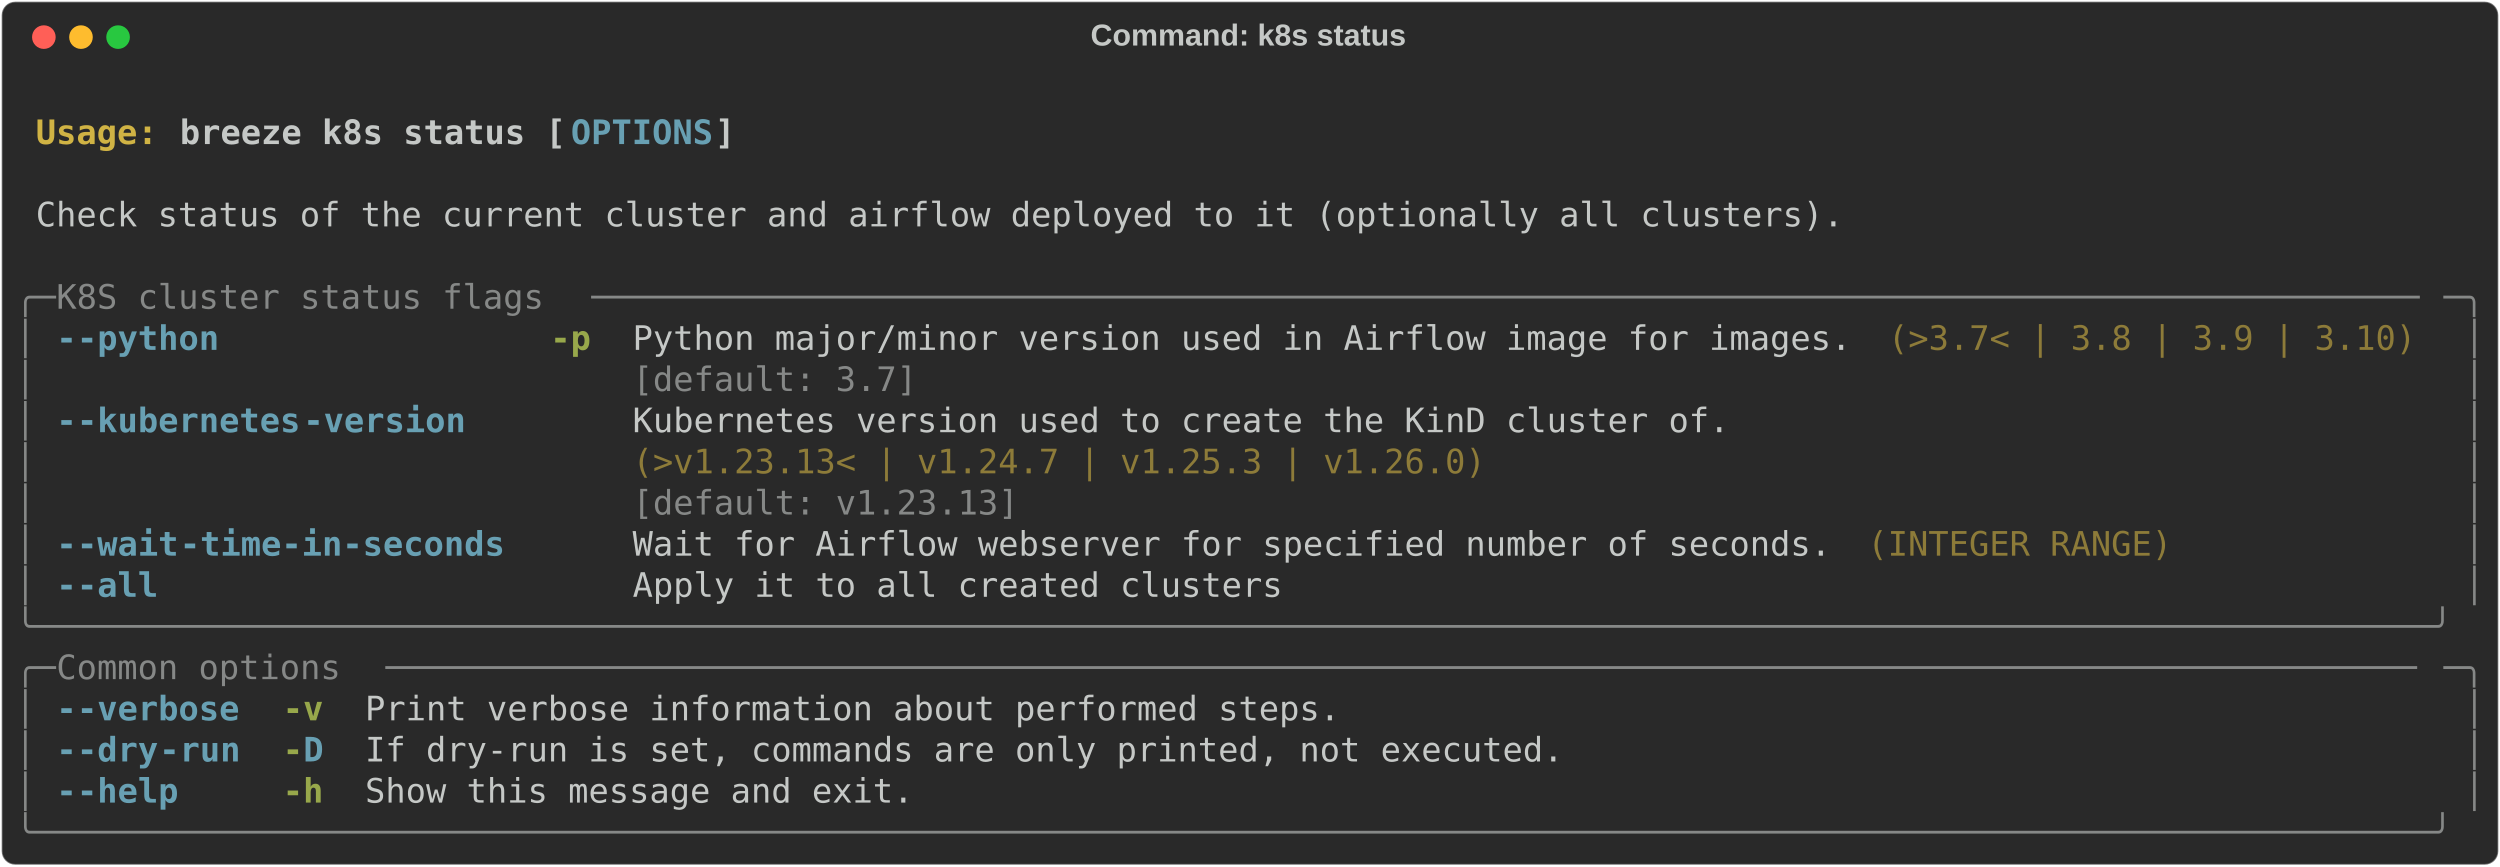
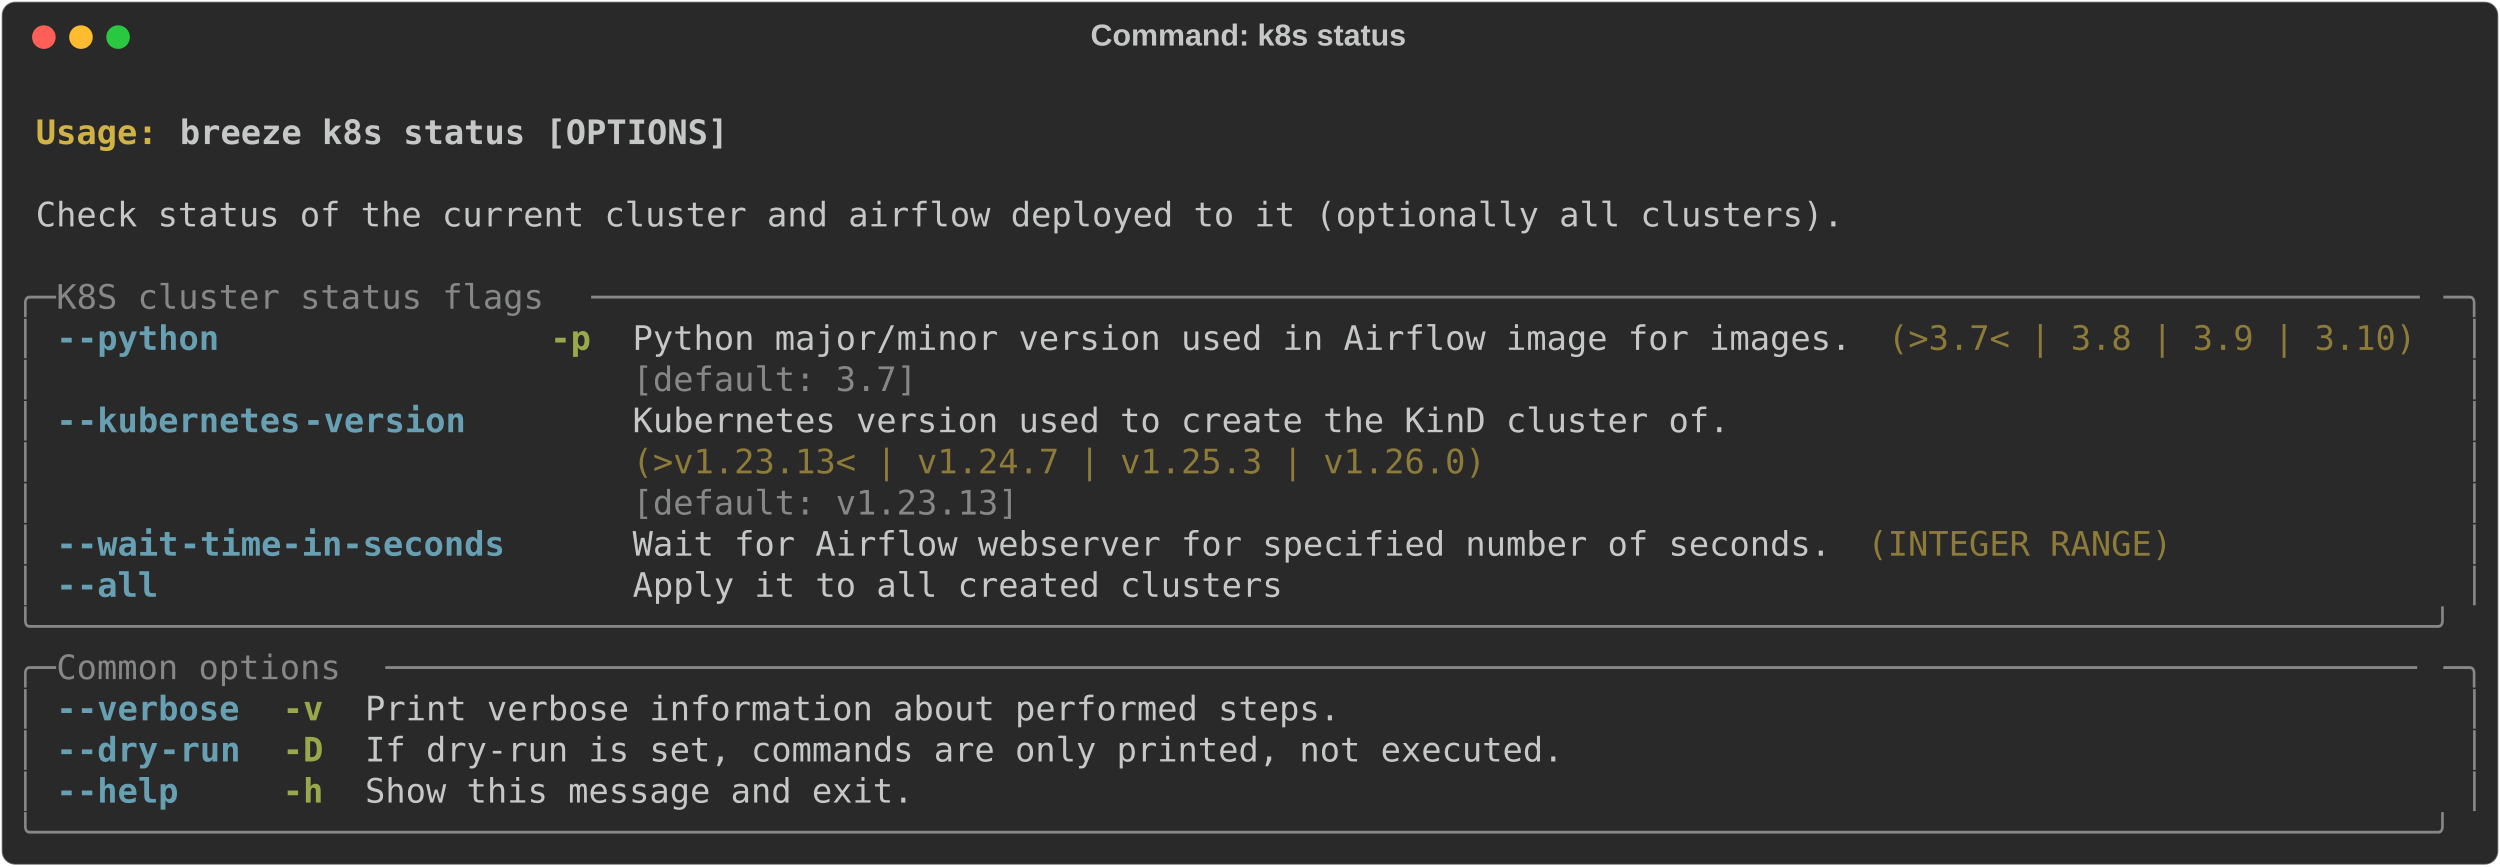
<svg xmlns="http://www.w3.org/2000/svg" class="rich-terminal" viewBox="0 0 1482 513.6">
  <style>

    @font-face {
        font-family: "Fira Code";
        src: local("FiraCode-Regular"),
                url("https://cdnjs.cloudflare.com/ajax/libs/firacode/6.2.0/woff2/FiraCode-Regular.woff2") format("woff2"),
                url("https://cdnjs.cloudflare.com/ajax/libs/firacode/6.2.0/woff/FiraCode-Regular.woff") format("woff");
        font-style: normal;
        font-weight: 400;
    }
    @font-face {
        font-family: "Fira Code";
        src: local("FiraCode-Bold"),
                url("https://cdnjs.cloudflare.com/ajax/libs/firacode/6.2.0/woff2/FiraCode-Bold.woff2") format("woff2"),
                url("https://cdnjs.cloudflare.com/ajax/libs/firacode/6.2.0/woff/FiraCode-Bold.woff") format("woff");
        font-style: bold;
        font-weight: 700;
    }

    .breeze-k8s-status-matrix {
        font-family: Fira Code, monospace;
        font-size: 20px;
        line-height: 24.4px;
        font-variant-east-asian: full-width;
    }

    .breeze-k8s-status-title {
        font-size: 18px;
        font-weight: bold;
        font-family: arial;
    }

    .breeze-k8s-status-r1 { fill: #c5c8c6;font-weight: bold }
.breeze-k8s-status-r2 { fill: #c5c8c6 }
.breeze-k8s-status-r3 { fill: #d0b344;font-weight: bold }
- .breeze-k8s-status-r4 { fill: #68a0b3;font-weight: bold }
- .breeze-k8s-status-r5 { fill: #868887 }
+ .breeze-k8s-status-r4 { fill: #868887 }
+ .breeze-k8s-status-r5 { fill: #68a0b3;font-weight: bold }
.breeze-k8s-status-r6 { fill: #98a84b;font-weight: bold }
.breeze-k8s-status-r7 { fill: #8d7b39 }
    </style>
  <defs>
    <clipPath id="breeze-k8s-status-clip-terminal">
      <rect x="0" y="0" width="1463.0" height="462.6" />
    </clipPath>
    <clipPath id="breeze-k8s-status-line-0">
      <rect x="0" y="1.5" width="1464" height="24.65" />
    </clipPath>
    <clipPath id="breeze-k8s-status-line-1">
      <rect x="0" y="25.9" width="1464" height="24.65" />
    </clipPath>
    <clipPath id="breeze-k8s-status-line-2">
      <rect x="0" y="50.3" width="1464" height="24.65" />
    </clipPath>
    <clipPath id="breeze-k8s-status-line-3">
      <rect x="0" y="74.7" width="1464" height="24.65" />
    </clipPath>
    <clipPath id="breeze-k8s-status-line-4">
      <rect x="0" y="99.1" width="1464" height="24.65" />
    </clipPath>
    <clipPath id="breeze-k8s-status-line-5">
      <rect x="0" y="123.5" width="1464" height="24.65" />
    </clipPath>
    <clipPath id="breeze-k8s-status-line-6">
      <rect x="0" y="147.9" width="1464" height="24.65" />
    </clipPath>
    <clipPath id="breeze-k8s-status-line-7">
      <rect x="0" y="172.3" width="1464" height="24.65" />
    </clipPath>
    <clipPath id="breeze-k8s-status-line-8">
      <rect x="0" y="196.7" width="1464" height="24.65" />
    </clipPath>
    <clipPath id="breeze-k8s-status-line-9">
      <rect x="0" y="221.1" width="1464" height="24.65" />
    </clipPath>
    <clipPath id="breeze-k8s-status-line-10">
      <rect x="0" y="245.5" width="1464" height="24.65" />
    </clipPath>
    <clipPath id="breeze-k8s-status-line-11">
      <rect x="0" y="269.9" width="1464" height="24.65" />
    </clipPath>
    <clipPath id="breeze-k8s-status-line-12">
      <rect x="0" y="294.3" width="1464" height="24.65" />
    </clipPath>
    <clipPath id="breeze-k8s-status-line-13">
      <rect x="0" y="318.7" width="1464" height="24.65" />
    </clipPath>
    <clipPath id="breeze-k8s-status-line-14">
      <rect x="0" y="343.1" width="1464" height="24.65" />
    </clipPath>
    <clipPath id="breeze-k8s-status-line-15">
      <rect x="0" y="367.5" width="1464" height="24.65" />
    </clipPath>
    <clipPath id="breeze-k8s-status-line-16">
      <rect x="0" y="391.9" width="1464" height="24.65" />
    </clipPath>
    <clipPath id="breeze-k8s-status-line-17">
      <rect x="0" y="416.3" width="1464" height="24.65" />
    </clipPath>
  </defs>
  <rect fill="#292929" stroke="rgba(255,255,255,0.35)" stroke-width="1" x="1" y="1" width="1480" height="511.6" rx="8" />
  <text class="breeze-k8s-status-title" fill="#c5c8c6" text-anchor="middle" x="740" y="27">Command: k8s status</text>
  <g transform="translate(26,22)">
    <circle cx="0" cy="0" r="7" fill="#ff5f57" />
    <circle cx="22" cy="0" r="7" fill="#febc2e" />
    <circle cx="44" cy="0" r="7" fill="#28c840" />
  </g>
  <g transform="translate(9, 41)" clip-path="url(#breeze-k8s-status-clip-terminal)">
    <g class="breeze-k8s-status-matrix">
      <text class="breeze-k8s-status-r2" x="1464" y="20" textLength="12.2" clip-path="url(#breeze-k8s-status-line-0)">
</text>
      <text class="breeze-k8s-status-r3" x="12.2" y="44.4" textLength="85.4" clip-path="url(#breeze-k8s-status-line-1)">Usage: </text>
-       <text class="breeze-k8s-status-r1" x="97.6" y="44.4" textLength="231.8" clip-path="url(#breeze-k8s-status-line-1)">breeze k8s status [</text>
-       <text class="breeze-k8s-status-r4" x="329.4" y="44.4" textLength="85.4" clip-path="url(#breeze-k8s-status-line-1)">OPTIONS</text>
-       <text class="breeze-k8s-status-r1" x="414.8" y="44.4" textLength="12.2" clip-path="url(#breeze-k8s-status-line-1)">]</text>
+       <text class="breeze-k8s-status-r1" x="97.6" y="44.4" textLength="329.4" clip-path="url(#breeze-k8s-status-line-1)">breeze k8s status [OPTIONS]</text>
      <text class="breeze-k8s-status-r2" x="1464" y="44.4" textLength="12.2" clip-path="url(#breeze-k8s-status-line-1)">
</text>
      <text class="breeze-k8s-status-r2" x="1464" y="68.8" textLength="12.2" clip-path="url(#breeze-k8s-status-line-2)">
</text>
      <text class="breeze-k8s-status-r2" x="12.2" y="93.2" textLength="1085.8" clip-path="url(#breeze-k8s-status-line-3)">Check status of the current cluster and airflow deployed to it (optionally all clusters).</text>
      <text class="breeze-k8s-status-r2" x="1464" y="93.2" textLength="12.2" clip-path="url(#breeze-k8s-status-line-3)">
</text>
      <text class="breeze-k8s-status-r2" x="1464" y="117.6" textLength="12.2" clip-path="url(#breeze-k8s-status-line-4)">
</text>
-       <text class="breeze-k8s-status-r5" x="0" y="142" textLength="24.4" clip-path="url(#breeze-k8s-status-line-5)">╭─</text>
-       <text class="breeze-k8s-status-r5" x="24.4" y="142" textLength="317.2" clip-path="url(#breeze-k8s-status-line-5)"> K8S cluster status flags </text>
-       <text class="breeze-k8s-status-r5" x="341.6" y="142" textLength="1098" clip-path="url(#breeze-k8s-status-line-5)">──────────────────────────────────────────────────────────────────────────────────────────</text>
-       <text class="breeze-k8s-status-r5" x="1439.6" y="142" textLength="24.4" clip-path="url(#breeze-k8s-status-line-5)">─╮</text>
+       <text class="breeze-k8s-status-r4" x="0" y="142" textLength="24.4" clip-path="url(#breeze-k8s-status-line-5)">╭─</text>
+       <text class="breeze-k8s-status-r4" x="24.4" y="142" textLength="317.2" clip-path="url(#breeze-k8s-status-line-5)"> K8S cluster status flags </text>
+       <text class="breeze-k8s-status-r4" x="341.6" y="142" textLength="1098" clip-path="url(#breeze-k8s-status-line-5)">──────────────────────────────────────────────────────────────────────────────────────────</text>
+       <text class="breeze-k8s-status-r4" x="1439.6" y="142" textLength="24.4" clip-path="url(#breeze-k8s-status-line-5)">─╮</text>
      <text class="breeze-k8s-status-r2" x="1464" y="142" textLength="12.2" clip-path="url(#breeze-k8s-status-line-5)">
</text>
-       <text class="breeze-k8s-status-r5" x="0" y="166.4" textLength="12.2" clip-path="url(#breeze-k8s-status-line-6)">│</text>
-       <text class="breeze-k8s-status-r4" x="24.4" y="166.4" textLength="12.2" clip-path="url(#breeze-k8s-status-line-6)">-</text>
-       <text class="breeze-k8s-status-r4" x="36.6" y="166.4" textLength="85.4" clip-path="url(#breeze-k8s-status-line-6)">-python</text>
+       <text class="breeze-k8s-status-r4" x="0" y="166.4" textLength="12.2" clip-path="url(#breeze-k8s-status-line-6)">│</text>
+       <text class="breeze-k8s-status-r5" x="24.4" y="166.4" textLength="12.2" clip-path="url(#breeze-k8s-status-line-6)">-</text>
+       <text class="breeze-k8s-status-r5" x="36.6" y="166.4" textLength="85.4" clip-path="url(#breeze-k8s-status-line-6)">-python</text>
      <text class="breeze-k8s-status-r6" x="317.2" y="166.4" textLength="24.4" clip-path="url(#breeze-k8s-status-line-6)">-p</text>
      <text class="breeze-k8s-status-r2" x="366" y="166.4" textLength="732" clip-path="url(#breeze-k8s-status-line-6)">Python major/minor version used in Airflow image for images.</text>
      <text class="breeze-k8s-status-r7" x="1110.2" y="166.4" textLength="317.2" clip-path="url(#breeze-k8s-status-line-6)">(&gt;3.7&lt; | 3.8 | 3.9 | 3.10)</text>
-       <text class="breeze-k8s-status-r5" x="1451.8" y="166.4" textLength="12.2" clip-path="url(#breeze-k8s-status-line-6)">│</text>
+       <text class="breeze-k8s-status-r4" x="1451.8" y="166.4" textLength="12.2" clip-path="url(#breeze-k8s-status-line-6)">│</text>
      <text class="breeze-k8s-status-r2" x="1464" y="166.4" textLength="12.2" clip-path="url(#breeze-k8s-status-line-6)">
</text>
-       <text class="breeze-k8s-status-r5" x="0" y="190.8" textLength="12.2" clip-path="url(#breeze-k8s-status-line-7)">│</text>
-       <text class="breeze-k8s-status-r5" x="366" y="190.8" textLength="732" clip-path="url(#breeze-k8s-status-line-7)">[default: 3.7]                                              </text>
-       <text class="breeze-k8s-status-r5" x="1451.8" y="190.8" textLength="12.2" clip-path="url(#breeze-k8s-status-line-7)">│</text>
+       <text class="breeze-k8s-status-r4" x="0" y="190.8" textLength="12.2" clip-path="url(#breeze-k8s-status-line-7)">│</text>
+       <text class="breeze-k8s-status-r4" x="366" y="190.8" textLength="732" clip-path="url(#breeze-k8s-status-line-7)">[default: 3.7]                                              </text>
+       <text class="breeze-k8s-status-r4" x="1451.8" y="190.8" textLength="12.2" clip-path="url(#breeze-k8s-status-line-7)">│</text>
      <text class="breeze-k8s-status-r2" x="1464" y="190.8" textLength="12.2" clip-path="url(#breeze-k8s-status-line-7)">
</text>
-       <text class="breeze-k8s-status-r5" x="0" y="215.2" textLength="12.2" clip-path="url(#breeze-k8s-status-line-8)">│</text>
-       <text class="breeze-k8s-status-r4" x="24.4" y="215.2" textLength="12.2" clip-path="url(#breeze-k8s-status-line-8)">-</text>
-       <text class="breeze-k8s-status-r4" x="36.6" y="215.2" textLength="134.2" clip-path="url(#breeze-k8s-status-line-8)">-kubernetes</text>
-       <text class="breeze-k8s-status-r4" x="170.8" y="215.2" textLength="97.6" clip-path="url(#breeze-k8s-status-line-8)">-version</text>
+       <text class="breeze-k8s-status-r4" x="0" y="215.2" textLength="12.2" clip-path="url(#breeze-k8s-status-line-8)">│</text>
+       <text class="breeze-k8s-status-r5" x="24.4" y="215.2" textLength="12.2" clip-path="url(#breeze-k8s-status-line-8)">-</text>
+       <text class="breeze-k8s-status-r5" x="36.6" y="215.2" textLength="134.2" clip-path="url(#breeze-k8s-status-line-8)">-kubernetes</text>
+       <text class="breeze-k8s-status-r5" x="170.8" y="215.2" textLength="97.6" clip-path="url(#breeze-k8s-status-line-8)">-version</text>
      <text class="breeze-k8s-status-r2" x="366" y="215.2" textLength="658.8" clip-path="url(#breeze-k8s-status-line-8)">Kubernetes version used to create the KinD cluster of.</text>
-       <text class="breeze-k8s-status-r5" x="1451.8" y="215.2" textLength="12.2" clip-path="url(#breeze-k8s-status-line-8)">│</text>
+       <text class="breeze-k8s-status-r4" x="1451.8" y="215.2" textLength="12.2" clip-path="url(#breeze-k8s-status-line-8)">│</text>
      <text class="breeze-k8s-status-r2" x="1464" y="215.2" textLength="12.2" clip-path="url(#breeze-k8s-status-line-8)">
</text>
-       <text class="breeze-k8s-status-r5" x="0" y="239.6" textLength="12.2" clip-path="url(#breeze-k8s-status-line-9)">│</text>
+       <text class="breeze-k8s-status-r4" x="0" y="239.6" textLength="12.2" clip-path="url(#breeze-k8s-status-line-9)">│</text>
      <text class="breeze-k8s-status-r7" x="366" y="239.6" textLength="658.8" clip-path="url(#breeze-k8s-status-line-9)">(&gt;v1.23.13&lt; | v1.24.7 | v1.25.3 | v1.26.0)            </text>
-       <text class="breeze-k8s-status-r5" x="1451.8" y="239.6" textLength="12.2" clip-path="url(#breeze-k8s-status-line-9)">│</text>
+       <text class="breeze-k8s-status-r4" x="1451.8" y="239.6" textLength="12.2" clip-path="url(#breeze-k8s-status-line-9)">│</text>
      <text class="breeze-k8s-status-r2" x="1464" y="239.6" textLength="12.2" clip-path="url(#breeze-k8s-status-line-9)">
</text>
-       <text class="breeze-k8s-status-r5" x="0" y="264" textLength="12.2" clip-path="url(#breeze-k8s-status-line-10)">│</text>
-       <text class="breeze-k8s-status-r5" x="366" y="264" textLength="658.8" clip-path="url(#breeze-k8s-status-line-10)">[default: v1.23.13]                                   </text>
-       <text class="breeze-k8s-status-r5" x="1451.8" y="264" textLength="12.2" clip-path="url(#breeze-k8s-status-line-10)">│</text>
+       <text class="breeze-k8s-status-r4" x="0" y="264" textLength="12.2" clip-path="url(#breeze-k8s-status-line-10)">│</text>
+       <text class="breeze-k8s-status-r4" x="366" y="264" textLength="658.8" clip-path="url(#breeze-k8s-status-line-10)">[default: v1.23.13]                                   </text>
+       <text class="breeze-k8s-status-r4" x="1451.8" y="264" textLength="12.2" clip-path="url(#breeze-k8s-status-line-10)">│</text>
      <text class="breeze-k8s-status-r2" x="1464" y="264" textLength="12.2" clip-path="url(#breeze-k8s-status-line-10)">
</text>
-       <text class="breeze-k8s-status-r5" x="0" y="288.4" textLength="12.2" clip-path="url(#breeze-k8s-status-line-11)">│</text>
-       <text class="breeze-k8s-status-r4" x="24.4" y="288.4" textLength="12.2" clip-path="url(#breeze-k8s-status-line-11)">-</text>
-       <text class="breeze-k8s-status-r4" x="36.6" y="288.4" textLength="61" clip-path="url(#breeze-k8s-status-line-11)">-wait</text>
-       <text class="breeze-k8s-status-r4" x="97.6" y="288.4" textLength="195.2" clip-path="url(#breeze-k8s-status-line-11)">-time-in-seconds</text>
+       <text class="breeze-k8s-status-r4" x="0" y="288.4" textLength="12.2" clip-path="url(#breeze-k8s-status-line-11)">│</text>
+       <text class="breeze-k8s-status-r5" x="24.4" y="288.4" textLength="12.2" clip-path="url(#breeze-k8s-status-line-11)">-</text>
+       <text class="breeze-k8s-status-r5" x="36.6" y="288.4" textLength="61" clip-path="url(#breeze-k8s-status-line-11)">-wait</text>
+       <text class="breeze-k8s-status-r5" x="97.6" y="288.4" textLength="195.2" clip-path="url(#breeze-k8s-status-line-11)">-time-in-seconds</text>
      <text class="breeze-k8s-status-r2" x="366" y="288.4" textLength="719.8" clip-path="url(#breeze-k8s-status-line-11)">Wait for Airflow webserver for specified number of seconds.</text>
      <text class="breeze-k8s-status-r7" x="1098" y="288.4" textLength="183" clip-path="url(#breeze-k8s-status-line-11)">(INTEGER RANGE)</text>
-       <text class="breeze-k8s-status-r5" x="1451.8" y="288.4" textLength="12.2" clip-path="url(#breeze-k8s-status-line-11)">│</text>
+       <text class="breeze-k8s-status-r4" x="1451.8" y="288.4" textLength="12.2" clip-path="url(#breeze-k8s-status-line-11)">│</text>
      <text class="breeze-k8s-status-r2" x="1464" y="288.4" textLength="12.2" clip-path="url(#breeze-k8s-status-line-11)">
</text>
-       <text class="breeze-k8s-status-r5" x="0" y="312.8" textLength="12.2" clip-path="url(#breeze-k8s-status-line-12)">│</text>
-       <text class="breeze-k8s-status-r4" x="24.4" y="312.8" textLength="12.2" clip-path="url(#breeze-k8s-status-line-12)">-</text>
-       <text class="breeze-k8s-status-r4" x="36.6" y="312.8" textLength="48.8" clip-path="url(#breeze-k8s-status-line-12)">-all</text>
+       <text class="breeze-k8s-status-r4" x="0" y="312.8" textLength="12.2" clip-path="url(#breeze-k8s-status-line-12)">│</text>
+       <text class="breeze-k8s-status-r5" x="24.4" y="312.8" textLength="12.2" clip-path="url(#breeze-k8s-status-line-12)">-</text>
+       <text class="breeze-k8s-status-r5" x="36.6" y="312.8" textLength="48.8" clip-path="url(#breeze-k8s-status-line-12)">-all</text>
      <text class="breeze-k8s-status-r2" x="366" y="312.8" textLength="390.4" clip-path="url(#breeze-k8s-status-line-12)">Apply it to all created clusters</text>
-       <text class="breeze-k8s-status-r5" x="1451.8" y="312.8" textLength="12.2" clip-path="url(#breeze-k8s-status-line-12)">│</text>
+       <text class="breeze-k8s-status-r4" x="1451.8" y="312.8" textLength="12.2" clip-path="url(#breeze-k8s-status-line-12)">│</text>
      <text class="breeze-k8s-status-r2" x="1464" y="312.8" textLength="12.2" clip-path="url(#breeze-k8s-status-line-12)">
</text>
-       <text class="breeze-k8s-status-r5" x="0" y="337.2" textLength="1464" clip-path="url(#breeze-k8s-status-line-13)">╰──────────────────────────────────────────────────────────────────────────────────────────────────────────────────────╯</text>
+       <text class="breeze-k8s-status-r4" x="0" y="337.2" textLength="1464" clip-path="url(#breeze-k8s-status-line-13)">╰──────────────────────────────────────────────────────────────────────────────────────────────────────────────────────╯</text>
      <text class="breeze-k8s-status-r2" x="1464" y="337.2" textLength="12.2" clip-path="url(#breeze-k8s-status-line-13)">
</text>
-       <text class="breeze-k8s-status-r5" x="0" y="361.6" textLength="24.4" clip-path="url(#breeze-k8s-status-line-14)">╭─</text>
-       <text class="breeze-k8s-status-r5" x="24.4" y="361.6" textLength="195.2" clip-path="url(#breeze-k8s-status-line-14)"> Common options </text>
-       <text class="breeze-k8s-status-r5" x="219.6" y="361.6" textLength="1220" clip-path="url(#breeze-k8s-status-line-14)">────────────────────────────────────────────────────────────────────────────────────────────────────</text>
-       <text class="breeze-k8s-status-r5" x="1439.6" y="361.6" textLength="24.4" clip-path="url(#breeze-k8s-status-line-14)">─╮</text>
+       <text class="breeze-k8s-status-r4" x="0" y="361.6" textLength="24.4" clip-path="url(#breeze-k8s-status-line-14)">╭─</text>
+       <text class="breeze-k8s-status-r4" x="24.4" y="361.6" textLength="195.2" clip-path="url(#breeze-k8s-status-line-14)"> Common options </text>
+       <text class="breeze-k8s-status-r4" x="219.6" y="361.6" textLength="1220" clip-path="url(#breeze-k8s-status-line-14)">────────────────────────────────────────────────────────────────────────────────────────────────────</text>
+       <text class="breeze-k8s-status-r4" x="1439.6" y="361.6" textLength="24.4" clip-path="url(#breeze-k8s-status-line-14)">─╮</text>
      <text class="breeze-k8s-status-r2" x="1464" y="361.6" textLength="12.2" clip-path="url(#breeze-k8s-status-line-14)">
</text>
-       <text class="breeze-k8s-status-r5" x="0" y="386" textLength="12.2" clip-path="url(#breeze-k8s-status-line-15)">│</text>
-       <text class="breeze-k8s-status-r4" x="24.4" y="386" textLength="12.2" clip-path="url(#breeze-k8s-status-line-15)">-</text>
-       <text class="breeze-k8s-status-r4" x="36.6" y="386" textLength="97.6" clip-path="url(#breeze-k8s-status-line-15)">-verbose</text>
+       <text class="breeze-k8s-status-r4" x="0" y="386" textLength="12.2" clip-path="url(#breeze-k8s-status-line-15)">│</text>
+       <text class="breeze-k8s-status-r5" x="24.4" y="386" textLength="12.2" clip-path="url(#breeze-k8s-status-line-15)">-</text>
+       <text class="breeze-k8s-status-r5" x="36.6" y="386" textLength="97.6" clip-path="url(#breeze-k8s-status-line-15)">-verbose</text>
      <text class="breeze-k8s-status-r6" x="158.6" y="386" textLength="24.4" clip-path="url(#breeze-k8s-status-line-15)">-v</text>
      <text class="breeze-k8s-status-r2" x="207.4" y="386" textLength="585.6" clip-path="url(#breeze-k8s-status-line-15)">Print verbose information about performed steps.</text>
-       <text class="breeze-k8s-status-r5" x="1451.8" y="386" textLength="12.2" clip-path="url(#breeze-k8s-status-line-15)">│</text>
+       <text class="breeze-k8s-status-r4" x="1451.8" y="386" textLength="12.2" clip-path="url(#breeze-k8s-status-line-15)">│</text>
      <text class="breeze-k8s-status-r2" x="1464" y="386" textLength="12.2" clip-path="url(#breeze-k8s-status-line-15)">
</text>
-       <text class="breeze-k8s-status-r5" x="0" y="410.4" textLength="12.2" clip-path="url(#breeze-k8s-status-line-16)">│</text>
-       <text class="breeze-k8s-status-r4" x="24.4" y="410.4" textLength="12.2" clip-path="url(#breeze-k8s-status-line-16)">-</text>
-       <text class="breeze-k8s-status-r4" x="36.6" y="410.4" textLength="48.8" clip-path="url(#breeze-k8s-status-line-16)">-dry</text>
-       <text class="breeze-k8s-status-r4" x="85.4" y="410.4" textLength="48.8" clip-path="url(#breeze-k8s-status-line-16)">-run</text>
-       <text class="breeze-k8s-status-r6" x="158.6" y="410.4" textLength="12.2" clip-path="url(#breeze-k8s-status-line-16)">-</text>
-       <text class="breeze-k8s-status-r4" x="170.8" y="410.4" textLength="12.2" clip-path="url(#breeze-k8s-status-line-16)">D</text>
+       <text class="breeze-k8s-status-r4" x="0" y="410.4" textLength="12.2" clip-path="url(#breeze-k8s-status-line-16)">│</text>
+       <text class="breeze-k8s-status-r5" x="24.4" y="410.4" textLength="12.2" clip-path="url(#breeze-k8s-status-line-16)">-</text>
+       <text class="breeze-k8s-status-r5" x="36.6" y="410.4" textLength="48.8" clip-path="url(#breeze-k8s-status-line-16)">-dry</text>
+       <text class="breeze-k8s-status-r5" x="85.4" y="410.4" textLength="48.8" clip-path="url(#breeze-k8s-status-line-16)">-run</text>
+       <text class="breeze-k8s-status-r6" x="158.6" y="410.4" textLength="24.4" clip-path="url(#breeze-k8s-status-line-16)">-D</text>
      <text class="breeze-k8s-status-r2" x="207.4" y="410.4" textLength="719.8" clip-path="url(#breeze-k8s-status-line-16)">If dry-run is set, commands are only printed, not executed.</text>
-       <text class="breeze-k8s-status-r5" x="1451.8" y="410.4" textLength="12.2" clip-path="url(#breeze-k8s-status-line-16)">│</text>
+       <text class="breeze-k8s-status-r4" x="1451.8" y="410.4" textLength="12.2" clip-path="url(#breeze-k8s-status-line-16)">│</text>
      <text class="breeze-k8s-status-r2" x="1464" y="410.4" textLength="12.2" clip-path="url(#breeze-k8s-status-line-16)">
</text>
-       <text class="breeze-k8s-status-r5" x="0" y="434.8" textLength="12.2" clip-path="url(#breeze-k8s-status-line-17)">│</text>
-       <text class="breeze-k8s-status-r4" x="24.4" y="434.8" textLength="12.2" clip-path="url(#breeze-k8s-status-line-17)">-</text>
-       <text class="breeze-k8s-status-r4" x="36.6" y="434.8" textLength="61" clip-path="url(#breeze-k8s-status-line-17)">-help</text>
+       <text class="breeze-k8s-status-r4" x="0" y="434.8" textLength="12.2" clip-path="url(#breeze-k8s-status-line-17)">│</text>
+       <text class="breeze-k8s-status-r5" x="24.4" y="434.8" textLength="12.2" clip-path="url(#breeze-k8s-status-line-17)">-</text>
+       <text class="breeze-k8s-status-r5" x="36.6" y="434.8" textLength="61" clip-path="url(#breeze-k8s-status-line-17)">-help</text>
      <text class="breeze-k8s-status-r6" x="158.6" y="434.8" textLength="24.4" clip-path="url(#breeze-k8s-status-line-17)">-h</text>
      <text class="breeze-k8s-status-r2" x="207.4" y="434.8" textLength="329.4" clip-path="url(#breeze-k8s-status-line-17)">Show this message and exit.</text>
-       <text class="breeze-k8s-status-r5" x="1451.8" y="434.8" textLength="12.2" clip-path="url(#breeze-k8s-status-line-17)">│</text>
+       <text class="breeze-k8s-status-r4" x="1451.8" y="434.8" textLength="12.2" clip-path="url(#breeze-k8s-status-line-17)">│</text>
      <text class="breeze-k8s-status-r2" x="1464" y="434.8" textLength="12.2" clip-path="url(#breeze-k8s-status-line-17)">
</text>
-       <text class="breeze-k8s-status-r5" x="0" y="459.2" textLength="1464" clip-path="url(#breeze-k8s-status-line-18)">╰──────────────────────────────────────────────────────────────────────────────────────────────────────────────────────╯</text>
+       <text class="breeze-k8s-status-r4" x="0" y="459.2" textLength="1464" clip-path="url(#breeze-k8s-status-line-18)">╰──────────────────────────────────────────────────────────────────────────────────────────────────────────────────────╯</text>
      <text class="breeze-k8s-status-r2" x="1464" y="459.2" textLength="12.2" clip-path="url(#breeze-k8s-status-line-18)">
</text>
    </g>
  </g>
</svg>
